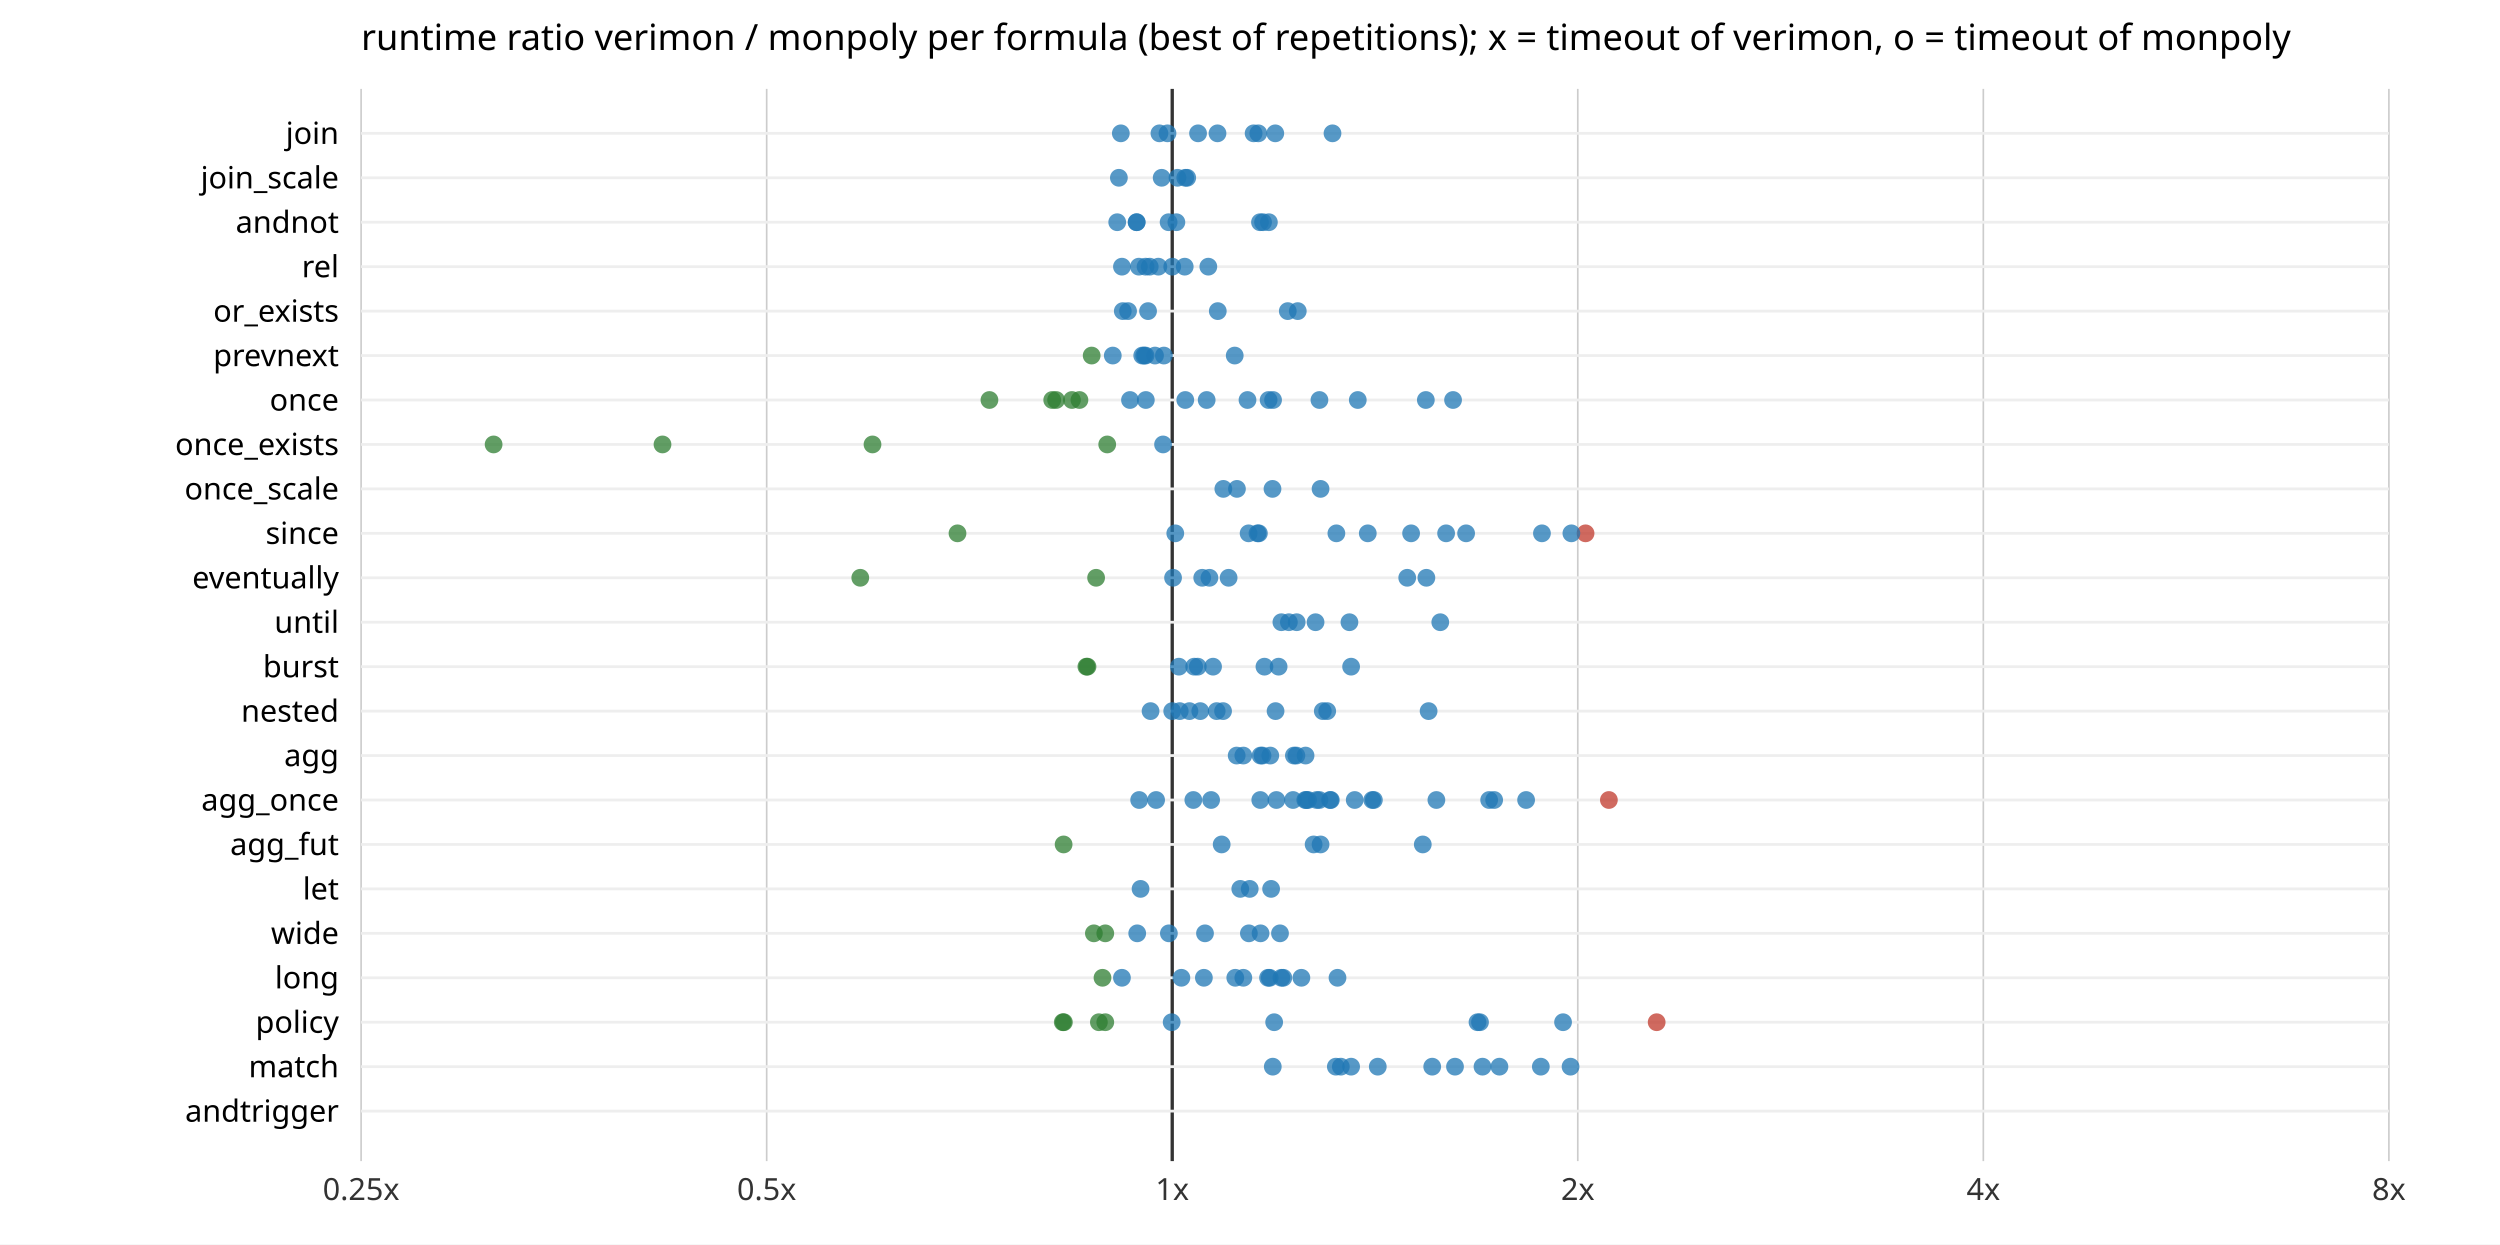
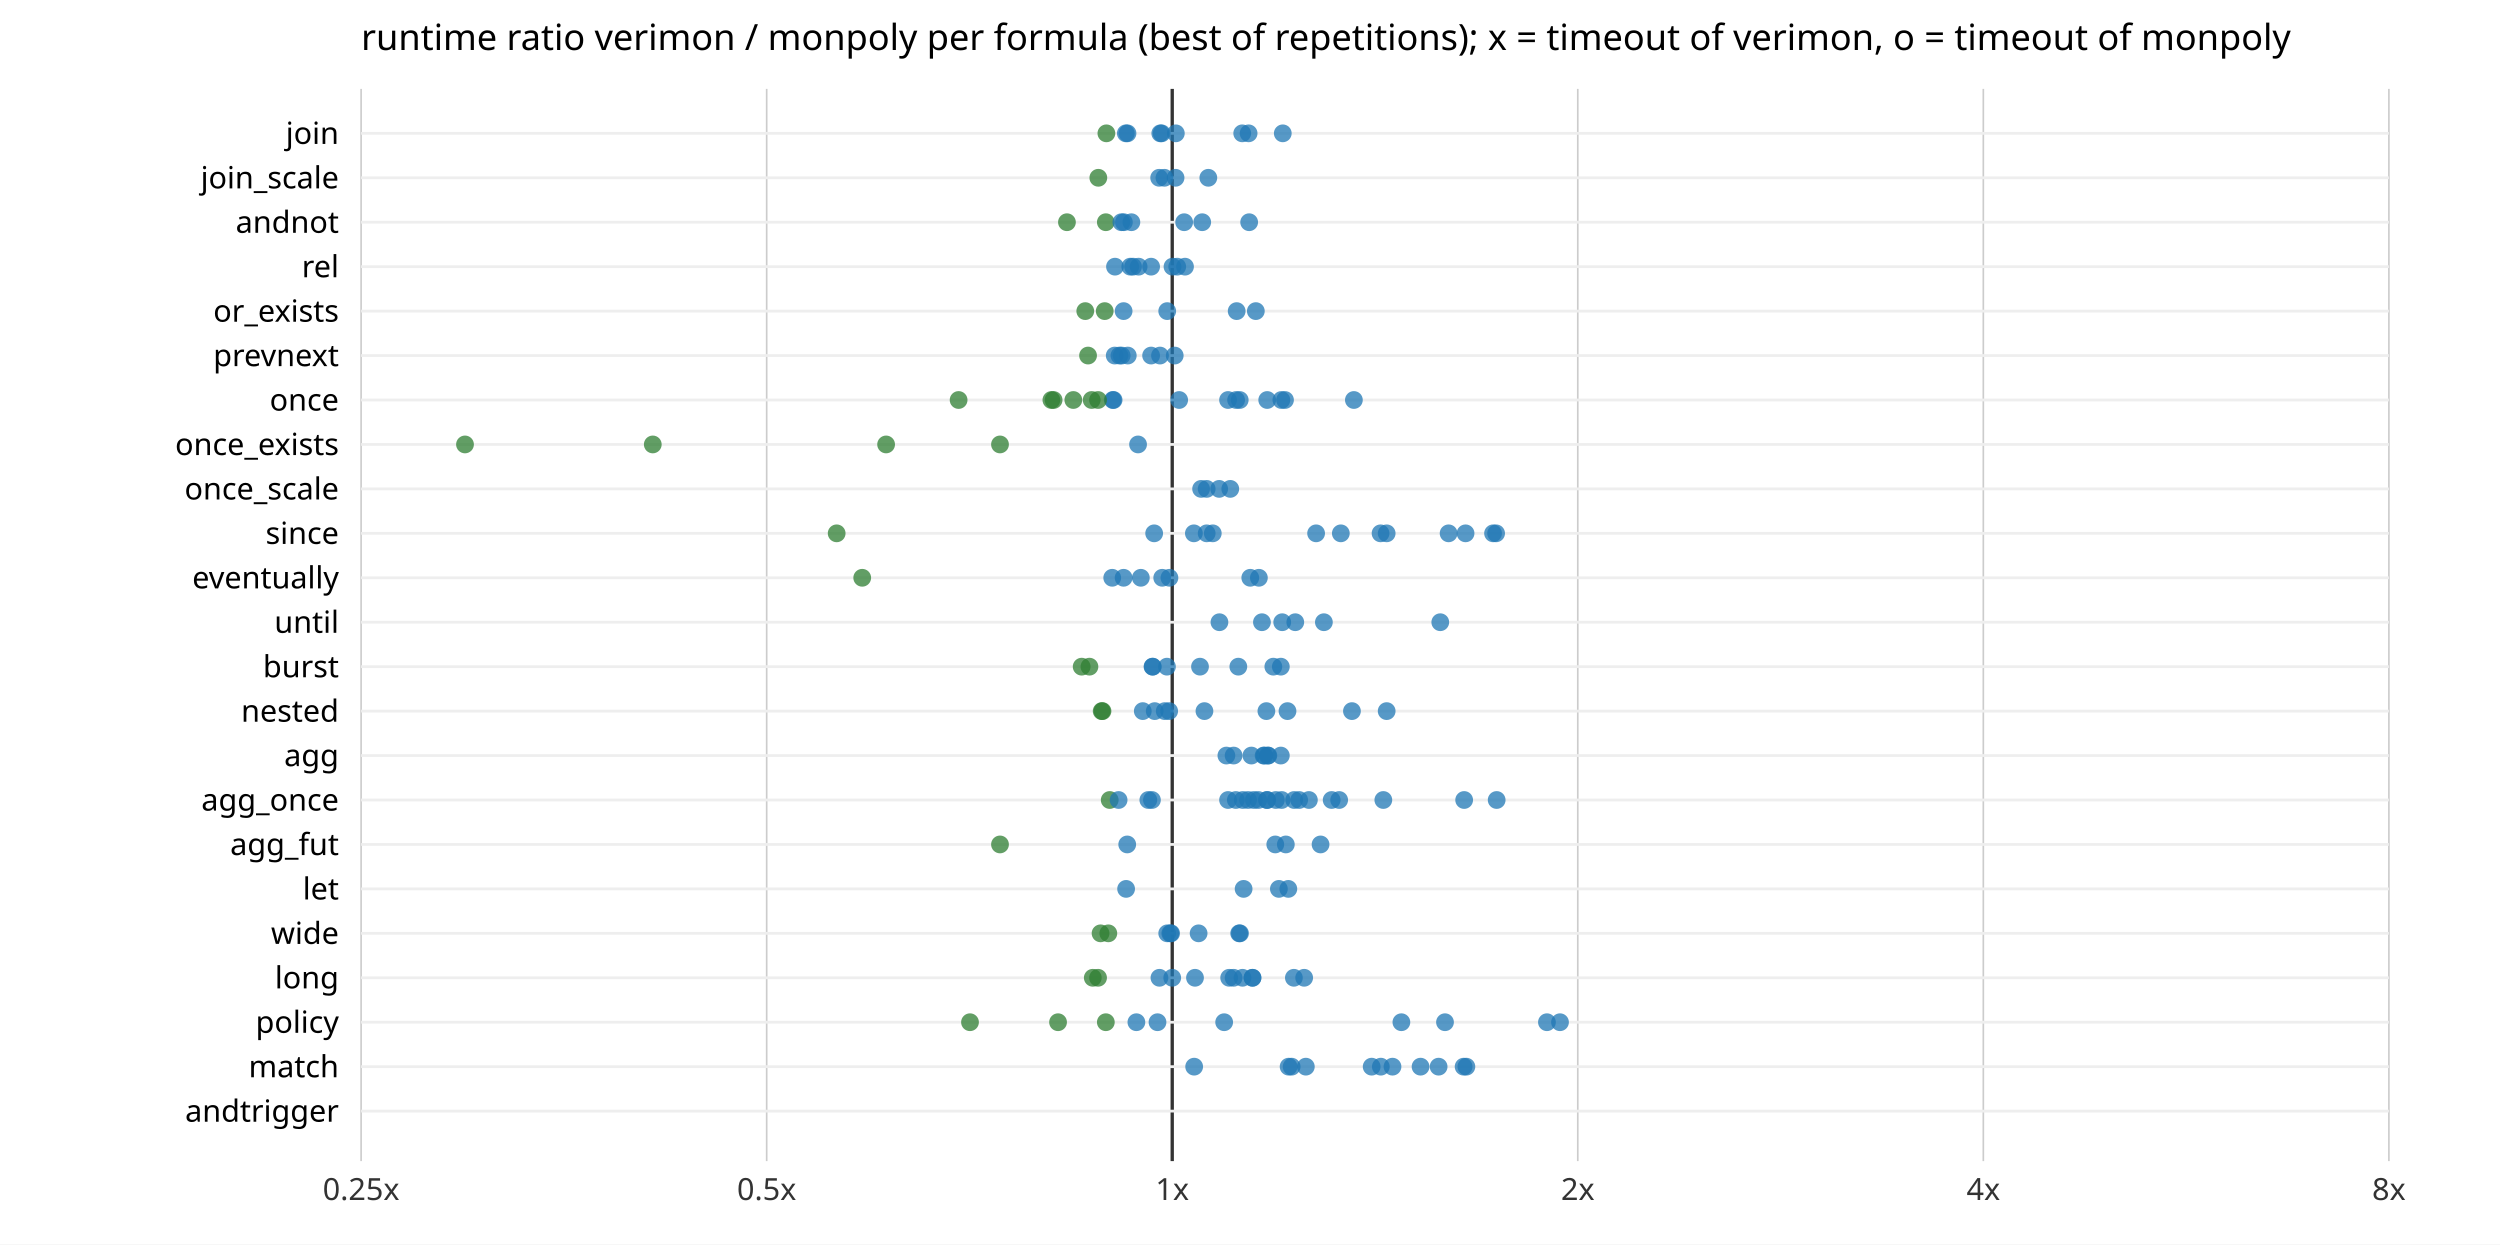
<svg xmlns="http://www.w3.org/2000/svg" width="900" height="448" font-family="sans-serif" font-size="11">
  <rect width="100%" height="100%" fill="white" />
  <text x="130" y="18" font-size="13">runtime ratio verimon / monpoly per formula (best of repetitions); x = timeout of verimon, o = timeout of monpoly</text>
  <line x1="130.0" y1="32" x2="130.0" y2="418" stroke="#ccc" stroke-width="0.6" />
  <text x="130.0" y="432" text-anchor="middle" fill="#333">0.25x</text>
  <line x1="276.0" y1="32" x2="276.0" y2="418" stroke="#ccc" stroke-width="0.6" />
  <text x="276.0" y="432" text-anchor="middle" fill="#333">0.5x</text>
  <line x1="422.0" y1="32" x2="422.0" y2="418" stroke="#333" stroke-width="1.2" />
  <text x="422.0" y="432" text-anchor="middle" fill="#333">1x</text>
  <line x1="568.0" y1="32" x2="568.0" y2="418" stroke="#ccc" stroke-width="0.6" />
  <text x="568.0" y="432" text-anchor="middle" fill="#333">2x</text>
  <line x1="714.0" y1="32" x2="714.0" y2="418" stroke="#ccc" stroke-width="0.6" />
  <text x="714.0" y="432" text-anchor="middle" fill="#333">4x</text>
  <line x1="860.0" y1="32" x2="860.0" y2="418" stroke="#ccc" stroke-width="0.6" />
  <text x="860.0" y="432" text-anchor="middle" fill="#333">8x</text>
  <text x="122" y="48.0" text-anchor="end" dominant-baseline="middle">join</text>
  <line x1="130" y1="48.0" x2="860" y2="48.0" stroke="#eee" />
-   <circle cx="417.4" cy="48.0" r="3.2" fill="#1f77b4" fill-opacity="0.75" />
-   <circle cx="420.3" cy="48.0" r="3.2" fill="#1f77b4" fill-opacity="0.75" />
-   <circle cx="479.7" cy="48.0" r="3.2" fill="#1f77b4" fill-opacity="0.75" />
-   <circle cx="453.0" cy="48.0" r="3.2" fill="#1f77b4" fill-opacity="0.75" />
-   <circle cx="431.3" cy="48.0" r="3.2" fill="#1f77b4" fill-opacity="0.75" />
-   <circle cx="403.5" cy="48.0" r="3.2" fill="#1f77b4" fill-opacity="0.75" />
-   <circle cx="438.3" cy="48.0" r="3.2" fill="#1f77b4" fill-opacity="0.75" />
-   <circle cx="459.1" cy="48.0" r="3.2" fill="#1f77b4" fill-opacity="0.75" />
-   <circle cx="451.3" cy="48.0" r="3.2" fill="#1f77b4" fill-opacity="0.75" />
+   <circle cx="418.2" cy="48.0" r="3.2" fill="#1f77b4" fill-opacity="0.75" />
+   <circle cx="417.7" cy="48.0" r="3.2" fill="#1f77b4" fill-opacity="0.75" />
+   <circle cx="447.2" cy="48.0" r="3.2" fill="#1f77b4" fill-opacity="0.75" />
+   <circle cx="449.5" cy="48.0" r="3.2" fill="#1f77b4" fill-opacity="0.75" />
+   <circle cx="423.3" cy="48.0" r="3.2" fill="#1f77b4" fill-opacity="0.75" />
+   <circle cx="398.3" cy="48.0" r="3.2" fill="#2e7d32" fill-opacity="0.75" />
+   <circle cx="405.3" cy="48.0" r="3.2" fill="#1f77b4" fill-opacity="0.75" />
+   <circle cx="461.8" cy="48.0" r="3.2" fill="#1f77b4" fill-opacity="0.75" />
+   <circle cx="405.9" cy="48.0" r="3.2" fill="#1f77b4" fill-opacity="0.75" />
  <text x="122" y="64.0" text-anchor="end" dominant-baseline="middle">join_scale</text>
  <line x1="130" y1="64.0" x2="860" y2="64.0" stroke="#eee" />
-   <circle cx="423.9" cy="64.0" r="3.2" fill="#1f77b4" fill-opacity="0.75" />
-   <circle cx="427.4" cy="64.0" r="3.2" fill="#1f77b4" fill-opacity="0.75" />
-   <circle cx="418.2" cy="64.0" r="3.2" fill="#1f77b4" fill-opacity="0.75" />
-   <circle cx="402.8" cy="64.0" r="3.2" fill="#1f77b4" fill-opacity="0.75" />
-   <circle cx="426.7" cy="64.0" r="3.2" fill="#1f77b4" fill-opacity="0.75" />
+   <circle cx="419.2" cy="64.0" r="3.2" fill="#1f77b4" fill-opacity="0.75" />
+   <circle cx="423.2" cy="64.0" r="3.2" fill="#1f77b4" fill-opacity="0.75" />
+   <circle cx="417.3" cy="64.0" r="3.2" fill="#1f77b4" fill-opacity="0.75" />
+   <circle cx="395.4" cy="64.0" r="3.2" fill="#2e7d32" fill-opacity="0.75" />
+   <circle cx="435.0" cy="64.0" r="3.2" fill="#1f77b4" fill-opacity="0.75" />
  <text x="122" y="80.0" text-anchor="end" dominant-baseline="middle">andnot</text>
  <line x1="130" y1="80.0" x2="860" y2="80.0" stroke="#eee" />
-   <circle cx="402.2" cy="80.0" r="3.2" fill="#1f77b4" fill-opacity="0.75" />
-   <circle cx="409.2" cy="80.0" r="3.2" fill="#1f77b4" fill-opacity="0.75" />
-   <circle cx="456.8" cy="80.0" r="3.2" fill="#1f77b4" fill-opacity="0.75" />
-   <circle cx="454.7" cy="80.0" r="3.2" fill="#1f77b4" fill-opacity="0.75" />
-   <circle cx="423.5" cy="80.0" r="3.2" fill="#1f77b4" fill-opacity="0.75" />
-   <circle cx="453.6" cy="80.0" r="3.2" fill="#1f77b4" fill-opacity="0.75" />
-   <circle cx="409.2" cy="80.0" r="3.2" fill="#1f77b4" fill-opacity="0.75" />
-   <circle cx="420.7" cy="80.0" r="3.2" fill="#1f77b4" fill-opacity="0.75" />
+   <circle cx="398.1" cy="80.0" r="3.2" fill="#2e7d32" fill-opacity="0.75" />
+   <circle cx="403.7" cy="80.0" r="3.2" fill="#1f77b4" fill-opacity="0.75" />
+   <circle cx="426.3" cy="80.0" r="3.2" fill="#1f77b4" fill-opacity="0.75" />
+   <circle cx="432.8" cy="80.0" r="3.2" fill="#1f77b4" fill-opacity="0.75" />
+   <circle cx="407.3" cy="80.0" r="3.2" fill="#1f77b4" fill-opacity="0.75" />
+   <circle cx="449.7" cy="80.0" r="3.2" fill="#1f77b4" fill-opacity="0.75" />
+   <circle cx="404.6" cy="80.0" r="3.2" fill="#1f77b4" fill-opacity="0.75" />
+   <circle cx="384.1" cy="80.0" r="3.2" fill="#2e7d32" fill-opacity="0.75" />
  <text x="122" y="96.0" text-anchor="end" dominant-baseline="middle">rel</text>
  <line x1="130" y1="96.0" x2="860" y2="96.0" stroke="#eee" />
-   <circle cx="410.0" cy="96.0" r="3.2" fill="#1f77b4" fill-opacity="0.75" />
-   <circle cx="426.5" cy="96.0" r="3.2" fill="#1f77b4" fill-opacity="0.75" />
-   <circle cx="412.4" cy="96.0" r="3.2" fill="#1f77b4" fill-opacity="0.75" />
-   <circle cx="403.9" cy="96.0" r="3.2" fill="#1f77b4" fill-opacity="0.75" />
-   <circle cx="413.9" cy="96.0" r="3.2" fill="#1f77b4" fill-opacity="0.75" />
-   <circle cx="417.0" cy="96.0" r="3.2" fill="#1f77b4" fill-opacity="0.75" />
-   <circle cx="435.0" cy="96.0" r="3.2" fill="#1f77b4" fill-opacity="0.75" />
-   <circle cx="422.0" cy="96.0" r="3.2" fill="#1f77b4" fill-opacity="0.75" />
+   <circle cx="409.9" cy="96.0" r="3.2" fill="#1f77b4" fill-opacity="0.75" />
+   <circle cx="406.9" cy="96.0" r="3.2" fill="#1f77b4" fill-opacity="0.75" />
+   <circle cx="407.9" cy="96.0" r="3.2" fill="#1f77b4" fill-opacity="0.75" />
+   <circle cx="414.4" cy="96.0" r="3.2" fill="#1f77b4" fill-opacity="0.75" />
+   <circle cx="401.4" cy="96.0" r="3.2" fill="#1f77b4" fill-opacity="0.75" />
+   <circle cx="423.8" cy="96.0" r="3.2" fill="#1f77b4" fill-opacity="0.75" />
+   <circle cx="426.6" cy="96.0" r="3.2" fill="#1f77b4" fill-opacity="0.75" />
+   <circle cx="422.1" cy="96.0" r="3.2" fill="#1f77b4" fill-opacity="0.75" />
  <text x="122" y="112.0" text-anchor="end" dominant-baseline="middle">or_exists</text>
  <line x1="130" y1="112.0" x2="860" y2="112.0" stroke="#eee" />
-   <circle cx="406.1" cy="112.0" r="3.2" fill="#1f77b4" fill-opacity="0.75" />
-   <circle cx="413.3" cy="112.0" r="3.2" fill="#1f77b4" fill-opacity="0.75" />
-   <circle cx="467.2" cy="112.0" r="3.2" fill="#1f77b4" fill-opacity="0.75" />
-   <circle cx="404.2" cy="112.0" r="3.2" fill="#1f77b4" fill-opacity="0.75" />
-   <circle cx="463.6" cy="112.0" r="3.2" fill="#1f77b4" fill-opacity="0.75" />
-   <circle cx="438.4" cy="112.0" r="3.2" fill="#1f77b4" fill-opacity="0.75" />
+   <circle cx="390.7" cy="112.0" r="3.2" fill="#2e7d32" fill-opacity="0.75" />
+   <circle cx="397.7" cy="112.0" r="3.2" fill="#2e7d32" fill-opacity="0.75" />
+   <circle cx="452.1" cy="112.0" r="3.2" fill="#1f77b4" fill-opacity="0.75" />
+   <circle cx="404.5" cy="112.0" r="3.2" fill="#1f77b4" fill-opacity="0.75" />
+   <circle cx="445.2" cy="112.0" r="3.2" fill="#1f77b4" fill-opacity="0.75" />
+   <circle cx="420.2" cy="112.0" r="3.2" fill="#1f77b4" fill-opacity="0.75" />
  <text x="122" y="128.0" text-anchor="end" dominant-baseline="middle">prevnext</text>
  <line x1="130" y1="128.0" x2="860" y2="128.0" stroke="#eee" />
-   <circle cx="419.0" cy="128.0" r="3.2" fill="#1f77b4" fill-opacity="0.75" />
-   <circle cx="412.4" cy="128.0" r="3.2" fill="#1f77b4" fill-opacity="0.75" />
-   <circle cx="400.6" cy="128.0" r="3.2" fill="#1f77b4" fill-opacity="0.75" />
-   <circle cx="411.9" cy="128.0" r="3.2" fill="#1f77b4" fill-opacity="0.75" />
-   <circle cx="415.8" cy="128.0" r="3.2" fill="#1f77b4" fill-opacity="0.75" />
-   <circle cx="393.0" cy="128.0" r="3.2" fill="#2e7d32" fill-opacity="0.75" />
-   <circle cx="411.2" cy="128.0" r="3.2" fill="#1f77b4" fill-opacity="0.75" />
-   <circle cx="444.5" cy="128.0" r="3.2" fill="#1f77b4" fill-opacity="0.75" />
+   <circle cx="417.6" cy="128.0" r="3.2" fill="#1f77b4" fill-opacity="0.75" />
+   <circle cx="414.4" cy="128.0" r="3.2" fill="#1f77b4" fill-opacity="0.75" />
+   <circle cx="403.8" cy="128.0" r="3.2" fill="#1f77b4" fill-opacity="0.75" />
+   <circle cx="422.9" cy="128.0" r="3.2" fill="#1f77b4" fill-opacity="0.75" />
+   <circle cx="406.0" cy="128.0" r="3.2" fill="#1f77b4" fill-opacity="0.75" />
+   <circle cx="391.7" cy="128.0" r="3.2" fill="#2e7d32" fill-opacity="0.75" />
+   <circle cx="401.3" cy="128.0" r="3.2" fill="#1f77b4" fill-opacity="0.75" />
+   <circle cx="403.0" cy="128.0" r="3.2" fill="#1f77b4" fill-opacity="0.75" />
  <text x="122" y="144.0" text-anchor="end" dominant-baseline="middle">once</text>
  <line x1="130" y1="144.0" x2="860" y2="144.0" stroke="#eee" />
-   <circle cx="406.8" cy="144.0" r="3.2" fill="#1f77b4" fill-opacity="0.75" />
-   <circle cx="412.5" cy="144.0" r="3.2" fill="#1f77b4" fill-opacity="0.75" />
-   <circle cx="388.6" cy="144.0" r="3.2" fill="#2e7d32" fill-opacity="0.75" />
-   <circle cx="434.4" cy="144.0" r="3.2" fill="#1f77b4" fill-opacity="0.75" />
-   <circle cx="458.3" cy="144.0" r="3.2" fill="#1f77b4" fill-opacity="0.75" />
-   <circle cx="449.1" cy="144.0" r="3.2" fill="#1f77b4" fill-opacity="0.75" />
-   <circle cx="475.0" cy="144.0" r="3.2" fill="#1f77b4" fill-opacity="0.75" />
-   <circle cx="523.1" cy="144.0" r="3.2" fill="#1f77b4" fill-opacity="0.75" />
-   <circle cx="378.8" cy="144.0" r="3.2" fill="#2e7d32" fill-opacity="0.75" />
-   <circle cx="380.2" cy="144.0" r="3.2" fill="#2e7d32" fill-opacity="0.75" />
-   <circle cx="426.7" cy="144.0" r="3.2" fill="#1f77b4" fill-opacity="0.75" />
-   <circle cx="385.9" cy="144.0" r="3.2" fill="#2e7d32" fill-opacity="0.75" />
-   <circle cx="356.2" cy="144.0" r="3.2" fill="#2e7d32" fill-opacity="0.75" />
-   <circle cx="513.3" cy="144.0" r="3.2" fill="#1f77b4" fill-opacity="0.75" />
-   <circle cx="488.8" cy="144.0" r="3.2" fill="#1f77b4" fill-opacity="0.75" />
-   <circle cx="456.7" cy="144.0" r="3.2" fill="#1f77b4" fill-opacity="0.75" />
+   <circle cx="386.4" cy="144.0" r="3.2" fill="#2e7d32" fill-opacity="0.75" />
+   <circle cx="400.9" cy="144.0" r="3.2" fill="#1f77b4" fill-opacity="0.75" />
+   <circle cx="378.5" cy="144.0" r="3.2" fill="#2e7d32" fill-opacity="0.75" />
+   <circle cx="424.5" cy="144.0" r="3.2" fill="#1f77b4" fill-opacity="0.75" />
+   <circle cx="445.0" cy="144.0" r="3.2" fill="#1f77b4" fill-opacity="0.75" />
+   <circle cx="442.1" cy="144.0" r="3.2" fill="#1f77b4" fill-opacity="0.75" />
+   <circle cx="456.2" cy="144.0" r="3.2" fill="#1f77b4" fill-opacity="0.75" />
+   <circle cx="461.3" cy="144.0" r="3.2" fill="#1f77b4" fill-opacity="0.75" />
+   <circle cx="393.0" cy="144.0" r="3.2" fill="#2e7d32" fill-opacity="0.75" />
+   <circle cx="379.3" cy="144.0" r="3.2" fill="#2e7d32" fill-opacity="0.75" />
+   <circle cx="400.6" cy="144.0" r="3.2" fill="#1f77b4" fill-opacity="0.75" />
+   <circle cx="395.3" cy="144.0" r="3.2" fill="#2e7d32" fill-opacity="0.75" />
+   <circle cx="345.1" cy="144.0" r="3.2" fill="#2e7d32" fill-opacity="0.75" />
+   <circle cx="487.4" cy="144.0" r="3.2" fill="#1f77b4" fill-opacity="0.75" />
+   <circle cx="462.6" cy="144.0" r="3.2" fill="#1f77b4" fill-opacity="0.75" />
+   <circle cx="446.3" cy="144.0" r="3.2" fill="#1f77b4" fill-opacity="0.75" />
  <text x="122" y="160.0" text-anchor="end" dominant-baseline="middle">once_exists</text>
  <line x1="130" y1="160.0" x2="860" y2="160.0" stroke="#eee" />
-   <circle cx="418.7" cy="160.0" r="3.2" fill="#1f77b4" fill-opacity="0.75" />
-   <circle cx="314.1" cy="160.0" r="3.2" fill="#2e7d32" fill-opacity="0.75" />
-   <circle cx="238.5" cy="160.0" r="3.2" fill="#2e7d32" fill-opacity="0.75" />
-   <circle cx="398.6" cy="160.0" r="3.2" fill="#2e7d32" fill-opacity="0.75" />
-   <circle cx="177.7" cy="160.0" r="3.2" fill="#2e7d32" fill-opacity="0.75" />
+   <circle cx="409.7" cy="160.0" r="3.2" fill="#1f77b4" fill-opacity="0.75" />
+   <circle cx="319.0" cy="160.0" r="3.2" fill="#2e7d32" fill-opacity="0.75" />
+   <circle cx="235.0" cy="160.0" r="3.2" fill="#2e7d32" fill-opacity="0.75" />
+   <circle cx="360.0" cy="160.0" r="3.2" fill="#2e7d32" fill-opacity="0.75" />
+   <circle cx="167.4" cy="160.0" r="3.2" fill="#2e7d32" fill-opacity="0.75" />
  <text x="122" y="176.0" text-anchor="end" dominant-baseline="middle">once_scale</text>
  <line x1="130" y1="176.0" x2="860" y2="176.0" stroke="#eee" />
-   <circle cx="440.4" cy="176.0" r="3.2" fill="#1f77b4" fill-opacity="0.75" />
-   <circle cx="475.4" cy="176.0" r="3.2" fill="#1f77b4" fill-opacity="0.75" />
-   <circle cx="445.3" cy="176.0" r="3.2" fill="#1f77b4" fill-opacity="0.75" />
-   <circle cx="458.1" cy="176.0" r="3.2" fill="#1f77b4" fill-opacity="0.75" />
+   <circle cx="434.4" cy="176.0" r="3.2" fill="#1f77b4" fill-opacity="0.75" />
+   <circle cx="432.4" cy="176.0" r="3.2" fill="#1f77b4" fill-opacity="0.75" />
+   <circle cx="438.9" cy="176.0" r="3.2" fill="#1f77b4" fill-opacity="0.75" />
+   <circle cx="442.9" cy="176.0" r="3.2" fill="#1f77b4" fill-opacity="0.75" />
  <text x="122" y="192.0" text-anchor="end" dominant-baseline="middle">since</text>
  <line x1="130" y1="192.0" x2="860" y2="192.0" stroke="#eee" />
-   <circle cx="423.1" cy="192.0" r="3.2" fill="#1f77b4" fill-opacity="0.75" />
-   <circle cx="453.2" cy="192.0" r="3.2" fill="#1f77b4" fill-opacity="0.75" />
-   <circle cx="452.7" cy="192.0" r="3.2" fill="#1f77b4" fill-opacity="0.75" />
-   <circle cx="508.0" cy="192.0" r="3.2" fill="#1f77b4" fill-opacity="0.75" />
-   <circle cx="520.6" cy="192.0" r="3.2" fill="#1f77b4" fill-opacity="0.75" />
-   <circle cx="527.8" cy="192.0" r="3.2" fill="#1f77b4" fill-opacity="0.75" />
-   <circle cx="570.8" cy="192.0" r="3.2" fill="#c0392b" fill-opacity="0.75" />
-   <circle cx="555.1" cy="192.0" r="3.2" fill="#1f77b4" fill-opacity="0.75" />
-   <circle cx="565.7" cy="192.0" r="3.2" fill="#1f77b4" fill-opacity="0.75" />
-   <circle cx="481.1" cy="192.0" r="3.2" fill="#1f77b4" fill-opacity="0.75" />
-   <circle cx="492.4" cy="192.0" r="3.2" fill="#1f77b4" fill-opacity="0.75" />
-   <circle cx="344.7" cy="192.0" r="3.2" fill="#2e7d32" fill-opacity="0.75" />
-   <circle cx="449.5" cy="192.0" r="3.2" fill="#1f77b4" fill-opacity="0.75" />
+   <circle cx="415.5" cy="192.0" r="3.2" fill="#1f77b4" fill-opacity="0.75" />
+   <circle cx="429.8" cy="192.0" r="3.2" fill="#1f77b4" fill-opacity="0.75" />
+   <circle cx="434.4" cy="192.0" r="3.2" fill="#1f77b4" fill-opacity="0.75" />
+   <circle cx="497.0" cy="192.0" r="3.2" fill="#1f77b4" fill-opacity="0.75" />
+   <circle cx="521.5" cy="192.0" r="3.2" fill="#1f77b4" fill-opacity="0.75" />
+   <circle cx="499.2" cy="192.0" r="3.2" fill="#1f77b4" fill-opacity="0.75" />
+   <circle cx="538.6" cy="192.0" r="3.2" fill="#1f77b4" fill-opacity="0.75" />
+   <circle cx="537.5" cy="192.0" r="3.2" fill="#1f77b4" fill-opacity="0.75" />
+   <circle cx="527.6" cy="192.0" r="3.2" fill="#1f77b4" fill-opacity="0.75" />
+   <circle cx="482.7" cy="192.0" r="3.2" fill="#1f77b4" fill-opacity="0.75" />
+   <circle cx="473.8" cy="192.0" r="3.2" fill="#1f77b4" fill-opacity="0.75" />
+   <circle cx="301.2" cy="192.0" r="3.2" fill="#2e7d32" fill-opacity="0.75" />
+   <circle cx="436.6" cy="192.0" r="3.2" fill="#1f77b4" fill-opacity="0.75" />
  <text x="122" y="208.0" text-anchor="end" dominant-baseline="middle">eventually</text>
  <line x1="130" y1="208.0" x2="860" y2="208.0" stroke="#eee" />
-   <circle cx="442.3" cy="208.0" r="3.2" fill="#1f77b4" fill-opacity="0.75" />
-   <circle cx="435.4" cy="208.0" r="3.2" fill="#1f77b4" fill-opacity="0.75" />
-   <circle cx="513.5" cy="208.0" r="3.2" fill="#1f77b4" fill-opacity="0.75" />
-   <circle cx="422.3" cy="208.0" r="3.2" fill="#1f77b4" fill-opacity="0.75" />
-   <circle cx="432.8" cy="208.0" r="3.2" fill="#1f77b4" fill-opacity="0.75" />
-   <circle cx="506.6" cy="208.0" r="3.2" fill="#1f77b4" fill-opacity="0.75" />
-   <circle cx="394.6" cy="208.0" r="3.2" fill="#2e7d32" fill-opacity="0.75" />
-   <circle cx="309.7" cy="208.0" r="3.2" fill="#2e7d32" fill-opacity="0.75" />
+   <circle cx="404.5" cy="208.0" r="3.2" fill="#1f77b4" fill-opacity="0.75" />
+   <circle cx="421.0" cy="208.0" r="3.2" fill="#1f77b4" fill-opacity="0.75" />
+   <circle cx="453.2" cy="208.0" r="3.2" fill="#1f77b4" fill-opacity="0.75" />
+   <circle cx="410.7" cy="208.0" r="3.2" fill="#1f77b4" fill-opacity="0.75" />
+   <circle cx="418.4" cy="208.0" r="3.2" fill="#1f77b4" fill-opacity="0.75" />
+   <circle cx="450.1" cy="208.0" r="3.2" fill="#1f77b4" fill-opacity="0.75" />
+   <circle cx="400.4" cy="208.0" r="3.2" fill="#1f77b4" fill-opacity="0.75" />
+   <circle cx="310.4" cy="208.0" r="3.2" fill="#2e7d32" fill-opacity="0.75" />
  <text x="122" y="224.0" text-anchor="end" dominant-baseline="middle">until</text>
  <line x1="130" y1="224.0" x2="860" y2="224.0" stroke="#eee" />
-   <circle cx="473.6" cy="224.0" r="3.2" fill="#1f77b4" fill-opacity="0.75" />
-   <circle cx="464.0" cy="224.0" r="3.2" fill="#1f77b4" fill-opacity="0.75" />
-   <circle cx="461.3" cy="224.0" r="3.2" fill="#1f77b4" fill-opacity="0.75" />
-   <circle cx="485.8" cy="224.0" r="3.2" fill="#1f77b4" fill-opacity="0.75" />
-   <circle cx="466.8" cy="224.0" r="3.2" fill="#1f77b4" fill-opacity="0.75" />
+   <circle cx="476.6" cy="224.0" r="3.2" fill="#1f77b4" fill-opacity="0.75" />
+   <circle cx="466.3" cy="224.0" r="3.2" fill="#1f77b4" fill-opacity="0.75" />
+   <circle cx="439.0" cy="224.0" r="3.2" fill="#1f77b4" fill-opacity="0.75" />
+   <circle cx="454.3" cy="224.0" r="3.2" fill="#1f77b4" fill-opacity="0.75" />
+   <circle cx="461.6" cy="224.0" r="3.2" fill="#1f77b4" fill-opacity="0.75" />
  <circle cx="518.5" cy="224.0" r="3.2" fill="#1f77b4" fill-opacity="0.75" />
  <text x="122" y="240.0" text-anchor="end" dominant-baseline="middle">burst</text>
  <line x1="130" y1="240.0" x2="860" y2="240.0" stroke="#eee" />
-   <circle cx="391.5" cy="240.0" r="3.2" fill="#2e7d32" fill-opacity="0.75" />
-   <circle cx="424.4" cy="240.0" r="3.2" fill="#1f77b4" fill-opacity="0.75" />
-   <circle cx="455.2" cy="240.0" r="3.2" fill="#1f77b4" fill-opacity="0.75" />
-   <circle cx="436.7" cy="240.0" r="3.2" fill="#1f77b4" fill-opacity="0.75" />
-   <circle cx="429.9" cy="240.0" r="3.2" fill="#1f77b4" fill-opacity="0.75" />
-   <circle cx="431.2" cy="240.0" r="3.2" fill="#1f77b4" fill-opacity="0.75" />
-   <circle cx="460.3" cy="240.0" r="3.2" fill="#1f77b4" fill-opacity="0.75" />
-   <circle cx="486.4" cy="240.0" r="3.2" fill="#1f77b4" fill-opacity="0.75" />
-   <circle cx="391.1" cy="240.0" r="3.2" fill="#2e7d32" fill-opacity="0.75" />
+   <circle cx="389.4" cy="240.0" r="3.2" fill="#2e7d32" fill-opacity="0.75" />
+   <circle cx="392.2" cy="240.0" r="3.2" fill="#2e7d32" fill-opacity="0.75" />
+   <circle cx="414.9" cy="240.0" r="3.2" fill="#1f77b4" fill-opacity="0.75" />
+   <circle cx="445.8" cy="240.0" r="3.2" fill="#1f77b4" fill-opacity="0.75" />
+   <circle cx="432.0" cy="240.0" r="3.2" fill="#1f77b4" fill-opacity="0.75" />
+   <circle cx="420.1" cy="240.0" r="3.2" fill="#1f77b4" fill-opacity="0.75" />
+   <circle cx="461.1" cy="240.0" r="3.2" fill="#1f77b4" fill-opacity="0.75" />
+   <circle cx="458.4" cy="240.0" r="3.2" fill="#1f77b4" fill-opacity="0.75" />
+   <circle cx="415.0" cy="240.0" r="3.2" fill="#1f77b4" fill-opacity="0.75" />
  <text x="122" y="256.0" text-anchor="end" dominant-baseline="middle">nested</text>
  <line x1="130" y1="256.0" x2="860" y2="256.0" stroke="#eee" />
-   <circle cx="438.0" cy="256.0" r="3.2" fill="#1f77b4" fill-opacity="0.75" />
-   <circle cx="422.0" cy="256.0" r="3.2" fill="#1f77b4" fill-opacity="0.75" />
-   <circle cx="424.7" cy="256.0" r="3.2" fill="#1f77b4" fill-opacity="0.75" />
-   <circle cx="428.2" cy="256.0" r="3.2" fill="#1f77b4" fill-opacity="0.75" />
-   <circle cx="432.1" cy="256.0" r="3.2" fill="#1f77b4" fill-opacity="0.75" />
-   <circle cx="414.2" cy="256.0" r="3.2" fill="#1f77b4" fill-opacity="0.75" />
-   <circle cx="514.3" cy="256.0" r="3.2" fill="#1f77b4" fill-opacity="0.75" />
-   <circle cx="440.3" cy="256.0" r="3.2" fill="#1f77b4" fill-opacity="0.75" />
-   <circle cx="476.2" cy="256.0" r="3.2" fill="#1f77b4" fill-opacity="0.75" />
-   <circle cx="459.2" cy="256.0" r="3.2" fill="#1f77b4" fill-opacity="0.75" />
-   <circle cx="477.8" cy="256.0" r="3.2" fill="#1f77b4" fill-opacity="0.75" />
+   <circle cx="415.7" cy="256.0" r="3.2" fill="#1f77b4" fill-opacity="0.75" />
+   <circle cx="419.3" cy="256.0" r="3.2" fill="#1f77b4" fill-opacity="0.75" />
+   <circle cx="411.4" cy="256.0" r="3.2" fill="#1f77b4" fill-opacity="0.75" />
+   <circle cx="433.6" cy="256.0" r="3.2" fill="#1f77b4" fill-opacity="0.75" />
+   <circle cx="396.6" cy="256.0" r="3.2" fill="#2e7d32" fill-opacity="0.75" />
+   <circle cx="396.9" cy="256.0" r="3.2" fill="#2e7d32" fill-opacity="0.75" />
+   <circle cx="499.2" cy="256.0" r="3.2" fill="#1f77b4" fill-opacity="0.75" />
+   <circle cx="420.9" cy="256.0" r="3.2" fill="#1f77b4" fill-opacity="0.75" />
+   <circle cx="486.7" cy="256.0" r="3.2" fill="#1f77b4" fill-opacity="0.75" />
+   <circle cx="463.5" cy="256.0" r="3.2" fill="#1f77b4" fill-opacity="0.75" />
+   <circle cx="455.9" cy="256.0" r="3.2" fill="#1f77b4" fill-opacity="0.75" />
  <text x="122" y="272.0" text-anchor="end" dominant-baseline="middle">agg</text>
  <line x1="130" y1="272.0" x2="860" y2="272.0" stroke="#eee" />
-   <circle cx="470.0" cy="272.0" r="3.2" fill="#1f77b4" fill-opacity="0.75" />
-   <circle cx="454.5" cy="272.0" r="3.2" fill="#1f77b4" fill-opacity="0.75" />
-   <circle cx="465.8" cy="272.0" r="3.2" fill="#1f77b4" fill-opacity="0.75" />
-   <circle cx="457.3" cy="272.0" r="3.2" fill="#1f77b4" fill-opacity="0.75" />
-   <circle cx="445.2" cy="272.0" r="3.2" fill="#1f77b4" fill-opacity="0.75" />
-   <circle cx="447.6" cy="272.0" r="3.2" fill="#1f77b4" fill-opacity="0.75" />
-   <circle cx="466.7" cy="272.0" r="3.2" fill="#1f77b4" fill-opacity="0.75" />
-   <circle cx="453.8" cy="272.0" r="3.2" fill="#1f77b4" fill-opacity="0.75" />
+   <circle cx="456.6" cy="272.0" r="3.2" fill="#1f77b4" fill-opacity="0.75" />
+   <circle cx="461.1" cy="272.0" r="3.2" fill="#1f77b4" fill-opacity="0.75" />
+   <circle cx="450.5" cy="272.0" r="3.2" fill="#1f77b4" fill-opacity="0.75" />
+   <circle cx="441.5" cy="272.0" r="3.2" fill="#1f77b4" fill-opacity="0.75" />
+   <circle cx="456.4" cy="272.0" r="3.2" fill="#1f77b4" fill-opacity="0.75" />
+   <circle cx="455.2" cy="272.0" r="3.2" fill="#1f77b4" fill-opacity="0.75" />
+   <circle cx="454.9" cy="272.0" r="3.2" fill="#1f77b4" fill-opacity="0.75" />
+   <circle cx="444.1" cy="272.0" r="3.2" fill="#1f77b4" fill-opacity="0.75" />
  <text x="122" y="288.0" text-anchor="end" dominant-baseline="middle">agg_once</text>
  <line x1="130" y1="288.0" x2="860" y2="288.0" stroke="#eee" />
-   <circle cx="478.8" cy="288.0" r="3.2" fill="#1f77b4" fill-opacity="0.75" />
-   <circle cx="465.5" cy="288.0" r="3.2" fill="#1f77b4" fill-opacity="0.75" />
-   <circle cx="537.9" cy="288.0" r="3.2" fill="#1f77b4" fill-opacity="0.75" />
-   <circle cx="470.9" cy="288.0" r="3.2" fill="#1f77b4" fill-opacity="0.75" />
-   <circle cx="479.1" cy="288.0" r="3.2" fill="#1f77b4" fill-opacity="0.75" />
-   <circle cx="536.1" cy="288.0" r="3.2" fill="#1f77b4" fill-opacity="0.75" />
-   <circle cx="517.1" cy="288.0" r="3.2" fill="#1f77b4" fill-opacity="0.75" />
-   <circle cx="579.2" cy="288.0" r="3.2" fill="#c0392b" fill-opacity="0.75" />
-   <circle cx="549.4" cy="288.0" r="3.2" fill="#1f77b4" fill-opacity="0.75" />
-   <circle cx="470.3" cy="288.0" r="3.2" fill="#1f77b4" fill-opacity="0.75" />
-   <circle cx="494.0" cy="288.0" r="3.2" fill="#1f77b4" fill-opacity="0.75" />
-   <circle cx="474.0" cy="288.0" r="3.2" fill="#1f77b4" fill-opacity="0.75" />
-   <circle cx="475.0" cy="288.0" r="3.2" fill="#1f77b4" fill-opacity="0.75" />
-   <circle cx="436.0" cy="288.0" r="3.2" fill="#1f77b4" fill-opacity="0.75" />
-   <circle cx="416.2" cy="288.0" r="3.2" fill="#1f77b4" fill-opacity="0.75" />
-   <circle cx="459.5" cy="288.0" r="3.2" fill="#1f77b4" fill-opacity="0.75" />
-   <circle cx="453.7" cy="288.0" r="3.2" fill="#1f77b4" fill-opacity="0.75" />
-   <circle cx="429.6" cy="288.0" r="3.2" fill="#1f77b4" fill-opacity="0.75" />
-   <circle cx="410.1" cy="288.0" r="3.2" fill="#1f77b4" fill-opacity="0.75" />
-   <circle cx="487.7" cy="288.0" r="3.2" fill="#1f77b4" fill-opacity="0.75" />
-   <circle cx="494.6" cy="288.0" r="3.2" fill="#1f77b4" fill-opacity="0.75" />
-   <circle cx="469.9" cy="288.0" r="3.2" fill="#1f77b4" fill-opacity="0.75" />
+   <circle cx="456.2" cy="288.0" r="3.2" fill="#1f77b4" fill-opacity="0.75" />
+   <circle cx="442.1" cy="288.0" r="3.2" fill="#1f77b4" fill-opacity="0.75" />
+   <circle cx="498.0" cy="288.0" r="3.2" fill="#1f77b4" fill-opacity="0.75" />
+   <circle cx="461.4" cy="288.0" r="3.2" fill="#1f77b4" fill-opacity="0.75" />
+   <circle cx="444.9" cy="288.0" r="3.2" fill="#1f77b4" fill-opacity="0.75" />
+   <circle cx="465.9" cy="288.0" r="3.2" fill="#1f77b4" fill-opacity="0.75" />
+   <circle cx="479.4" cy="288.0" r="3.2" fill="#1f77b4" fill-opacity="0.75" />
+   <circle cx="538.8" cy="288.0" r="3.2" fill="#1f77b4" fill-opacity="0.75" />
+   <circle cx="527.1" cy="288.0" r="3.2" fill="#1f77b4" fill-opacity="0.75" />
+   <circle cx="471.2" cy="288.0" r="3.2" fill="#1f77b4" fill-opacity="0.75" />
+   <circle cx="456.1" cy="288.0" r="3.2" fill="#1f77b4" fill-opacity="0.75" />
+   <circle cx="459.3" cy="288.0" r="3.2" fill="#1f77b4" fill-opacity="0.75" />
+   <circle cx="451.4" cy="288.0" r="3.2" fill="#1f77b4" fill-opacity="0.75" />
+   <circle cx="449.3" cy="288.0" r="3.2" fill="#1f77b4" fill-opacity="0.75" />
+   <circle cx="453.0" cy="288.0" r="3.2" fill="#1f77b4" fill-opacity="0.75" />
+   <circle cx="447.4" cy="288.0" r="3.2" fill="#1f77b4" fill-opacity="0.75" />
+   <circle cx="414.7" cy="288.0" r="3.2" fill="#1f77b4" fill-opacity="0.75" />
+   <circle cx="399.5" cy="288.0" r="3.2" fill="#2e7d32" fill-opacity="0.75" />
+   <circle cx="402.7" cy="288.0" r="3.2" fill="#1f77b4" fill-opacity="0.75" />
+   <circle cx="467.7" cy="288.0" r="3.2" fill="#1f77b4" fill-opacity="0.75" />
+   <circle cx="482.1" cy="288.0" r="3.2" fill="#1f77b4" fill-opacity="0.75" />
+   <circle cx="413.4" cy="288.0" r="3.2" fill="#1f77b4" fill-opacity="0.75" />
  <text x="122" y="304.0" text-anchor="end" dominant-baseline="middle">agg_fut</text>
  <line x1="130" y1="304.0" x2="860" y2="304.0" stroke="#eee" />
-   <circle cx="439.8" cy="304.0" r="3.2" fill="#1f77b4" fill-opacity="0.75" />
-   <circle cx="382.9" cy="304.0" r="3.2" fill="#2e7d32" fill-opacity="0.75" />
+   <circle cx="405.8" cy="304.0" r="3.2" fill="#1f77b4" fill-opacity="0.75" />
+   <circle cx="360.0" cy="304.0" r="3.2" fill="#2e7d32" fill-opacity="0.75" />
+   <circle cx="462.9" cy="304.0" r="3.2" fill="#1f77b4" fill-opacity="0.75" />
  <circle cx="475.4" cy="304.0" r="3.2" fill="#1f77b4" fill-opacity="0.75" />
-   <circle cx="512.2" cy="304.0" r="3.2" fill="#1f77b4" fill-opacity="0.75" />
-   <circle cx="472.9" cy="304.0" r="3.2" fill="#1f77b4" fill-opacity="0.75" />
+   <circle cx="459.1" cy="304.0" r="3.2" fill="#1f77b4" fill-opacity="0.75" />
  <text x="122" y="320.0" text-anchor="end" dominant-baseline="middle">let</text>
  <line x1="130" y1="320.0" x2="860" y2="320.0" stroke="#eee" />
-   <circle cx="410.6" cy="320.0" r="3.2" fill="#1f77b4" fill-opacity="0.75" />
-   <circle cx="457.6" cy="320.0" r="3.2" fill="#1f77b4" fill-opacity="0.75" />
-   <circle cx="449.9" cy="320.0" r="3.2" fill="#1f77b4" fill-opacity="0.75" />
-   <circle cx="446.5" cy="320.0" r="3.2" fill="#1f77b4" fill-opacity="0.75" />
+   <circle cx="405.4" cy="320.0" r="3.2" fill="#1f77b4" fill-opacity="0.75" />
+   <circle cx="447.7" cy="320.0" r="3.2" fill="#1f77b4" fill-opacity="0.75" />
+   <circle cx="463.8" cy="320.0" r="3.2" fill="#1f77b4" fill-opacity="0.75" />
+   <circle cx="460.4" cy="320.0" r="3.2" fill="#1f77b4" fill-opacity="0.75" />
  <text x="122" y="336.0" text-anchor="end" dominant-baseline="middle">wide</text>
  <line x1="130" y1="336.0" x2="860" y2="336.0" stroke="#eee" />
-   <circle cx="420.8" cy="336.0" r="3.2" fill="#1f77b4" fill-opacity="0.75" />
-   <circle cx="409.4" cy="336.0" r="3.2" fill="#1f77b4" fill-opacity="0.75" />
-   <circle cx="460.8" cy="336.0" r="3.2" fill="#1f77b4" fill-opacity="0.75" />
-   <circle cx="393.8" cy="336.0" r="3.2" fill="#2e7d32" fill-opacity="0.75" />
-   <circle cx="397.9" cy="336.0" r="3.2" fill="#2e7d32" fill-opacity="0.75" />
-   <circle cx="433.8" cy="336.0" r="3.2" fill="#1f77b4" fill-opacity="0.75" />
-   <circle cx="453.8" cy="336.0" r="3.2" fill="#1f77b4" fill-opacity="0.75" />
-   <circle cx="449.6" cy="336.0" r="3.2" fill="#1f77b4" fill-opacity="0.75" />
+   <circle cx="399.0" cy="336.0" r="3.2" fill="#2e7d32" fill-opacity="0.75" />
+   <circle cx="421.3" cy="336.0" r="3.2" fill="#1f77b4" fill-opacity="0.75" />
+   <circle cx="446.1" cy="336.0" r="3.2" fill="#1f77b4" fill-opacity="0.75" />
+   <circle cx="396.2" cy="336.0" r="3.2" fill="#2e7d32" fill-opacity="0.75" />
+   <circle cx="420.2" cy="336.0" r="3.2" fill="#1f77b4" fill-opacity="0.75" />
+   <circle cx="421.6" cy="336.0" r="3.2" fill="#1f77b4" fill-opacity="0.75" />
+   <circle cx="446.4" cy="336.0" r="3.2" fill="#1f77b4" fill-opacity="0.75" />
+   <circle cx="431.5" cy="336.0" r="3.2" fill="#1f77b4" fill-opacity="0.75" />
  <text x="122" y="352.0" text-anchor="end" dominant-baseline="middle">long</text>
  <line x1="130" y1="352.0" x2="860" y2="352.0" stroke="#eee" />
-   <circle cx="433.4" cy="352.0" r="3.2" fill="#1f77b4" fill-opacity="0.75" />
-   <circle cx="444.7" cy="352.0" r="3.2" fill="#1f77b4" fill-opacity="0.75" />
-   <circle cx="462.0" cy="352.0" r="3.2" fill="#1f77b4" fill-opacity="0.75" />
-   <circle cx="481.5" cy="352.0" r="3.2" fill="#1f77b4" fill-opacity="0.75" />
-   <circle cx="396.9" cy="352.0" r="3.2" fill="#2e7d32" fill-opacity="0.75" />
-   <circle cx="456.5" cy="352.0" r="3.2" fill="#1f77b4" fill-opacity="0.75" />
-   <circle cx="425.3" cy="352.0" r="3.2" fill="#1f77b4" fill-opacity="0.75" />
-   <circle cx="457.1" cy="352.0" r="3.2" fill="#1f77b4" fill-opacity="0.75" />
-   <circle cx="468.5" cy="352.0" r="3.2" fill="#1f77b4" fill-opacity="0.75" />
-   <circle cx="447.6" cy="352.0" r="3.2" fill="#1f77b4" fill-opacity="0.75" />
-   <circle cx="461.3" cy="352.0" r="3.2" fill="#1f77b4" fill-opacity="0.75" />
-   <circle cx="403.9" cy="352.0" r="3.2" fill="#1f77b4" fill-opacity="0.75" />
+   <circle cx="430.2" cy="352.0" r="3.2" fill="#1f77b4" fill-opacity="0.75" />
+   <circle cx="444.1" cy="352.0" r="3.2" fill="#1f77b4" fill-opacity="0.75" />
+   <circle cx="450.9" cy="352.0" r="3.2" fill="#1f77b4" fill-opacity="0.75" />
+   <circle cx="447.3" cy="352.0" r="3.2" fill="#1f77b4" fill-opacity="0.75" />
+   <circle cx="395.3" cy="352.0" r="3.2" fill="#2e7d32" fill-opacity="0.75" />
+   <circle cx="417.4" cy="352.0" r="3.2" fill="#1f77b4" fill-opacity="0.75" />
+   <circle cx="422.0" cy="352.0" r="3.2" fill="#1f77b4" fill-opacity="0.75" />
+   <circle cx="442.5" cy="352.0" r="3.2" fill="#1f77b4" fill-opacity="0.75" />
+   <circle cx="465.8" cy="352.0" r="3.2" fill="#1f77b4" fill-opacity="0.75" />
+   <circle cx="469.5" cy="352.0" r="3.2" fill="#1f77b4" fill-opacity="0.75" />
+   <circle cx="450.9" cy="352.0" r="3.2" fill="#1f77b4" fill-opacity="0.75" />
+   <circle cx="393.4" cy="352.0" r="3.2" fill="#2e7d32" fill-opacity="0.75" />
  <text x="122" y="368.0" text-anchor="end" dominant-baseline="middle">policy</text>
  <line x1="130" y1="368.0" x2="860" y2="368.0" stroke="#eee" />
-   <circle cx="421.8" cy="368.0" r="3.2" fill="#1f77b4" fill-opacity="0.75" />
-   <circle cx="397.9" cy="368.0" r="3.2" fill="#2e7d32" fill-opacity="0.75" />
-   <circle cx="382.6" cy="368.0" r="3.2" fill="#2e7d32" fill-opacity="0.75" />
-   <circle cx="383.0" cy="368.0" r="3.2" fill="#2e7d32" fill-opacity="0.75" />
-   <circle cx="531.9" cy="368.0" r="3.2" fill="#1f77b4" fill-opacity="0.75" />
-   <circle cx="532.8" cy="368.0" r="3.2" fill="#1f77b4" fill-opacity="0.75" />
-   <circle cx="458.7" cy="368.0" r="3.2" fill="#1f77b4" fill-opacity="0.75" />
-   <circle cx="562.7" cy="368.0" r="3.2" fill="#1f77b4" fill-opacity="0.75" />
-   <circle cx="596.4" cy="368.0" r="3.2" fill="#c0392b" fill-opacity="0.75" />
-   <circle cx="395.6" cy="368.0" r="3.2" fill="#2e7d32" fill-opacity="0.75" />
+   <circle cx="409.1" cy="368.0" r="3.2" fill="#1f77b4" fill-opacity="0.75" />
+   <circle cx="398.1" cy="368.0" r="3.2" fill="#2e7d32" fill-opacity="0.75" />
+   <circle cx="349.2" cy="368.0" r="3.2" fill="#2e7d32" fill-opacity="0.75" />
+   <circle cx="380.9" cy="368.0" r="3.2" fill="#2e7d32" fill-opacity="0.75" />
+   <circle cx="520.2" cy="368.0" r="3.2" fill="#1f77b4" fill-opacity="0.75" />
+   <circle cx="504.5" cy="368.0" r="3.2" fill="#1f77b4" fill-opacity="0.75" />
+   <circle cx="440.7" cy="368.0" r="3.2" fill="#1f77b4" fill-opacity="0.75" />
+   <circle cx="556.9" cy="368.0" r="3.2" fill="#1f77b4" fill-opacity="0.75" />
+   <circle cx="561.6" cy="368.0" r="3.2" fill="#1f77b4" fill-opacity="0.75" />
+   <circle cx="416.7" cy="368.0" r="3.2" fill="#1f77b4" fill-opacity="0.75" />
  <text x="122" y="384.0" text-anchor="end" dominant-baseline="middle">match</text>
  <line x1="130" y1="384.0" x2="860" y2="384.0" stroke="#eee" />
-   <circle cx="482.7" cy="384.0" r="3.2" fill="#1f77b4" fill-opacity="0.75" />
-   <circle cx="486.4" cy="384.0" r="3.2" fill="#1f77b4" fill-opacity="0.75" />
-   <circle cx="480.9" cy="384.0" r="3.2" fill="#1f77b4" fill-opacity="0.75" />
-   <circle cx="565.4" cy="384.0" r="3.2" fill="#1f77b4" fill-opacity="0.75" />
-   <circle cx="554.7" cy="384.0" r="3.2" fill="#1f77b4" fill-opacity="0.75" />
-   <circle cx="496.0" cy="384.0" r="3.2" fill="#1f77b4" fill-opacity="0.75" />
-   <circle cx="515.6" cy="384.0" r="3.2" fill="#1f77b4" fill-opacity="0.75" />
-   <circle cx="539.8" cy="384.0" r="3.2" fill="#1f77b4" fill-opacity="0.75" />
-   <circle cx="533.7" cy="384.0" r="3.2" fill="#1f77b4" fill-opacity="0.75" />
-   <circle cx="523.8" cy="384.0" r="3.2" fill="#1f77b4" fill-opacity="0.75" />
-   <circle cx="458.2" cy="384.0" r="3.2" fill="#1f77b4" fill-opacity="0.75" />
+   <circle cx="465.0" cy="384.0" r="3.2" fill="#1f77b4" fill-opacity="0.75" />
+   <circle cx="463.9" cy="384.0" r="3.2" fill="#1f77b4" fill-opacity="0.75" />
+   <circle cx="493.8" cy="384.0" r="3.2" fill="#1f77b4" fill-opacity="0.75" />
+   <circle cx="517.9" cy="384.0" r="3.2" fill="#1f77b4" fill-opacity="0.75" />
+   <circle cx="527.9" cy="384.0" r="3.2" fill="#1f77b4" fill-opacity="0.75" />
+   <circle cx="470.1" cy="384.0" r="3.2" fill="#1f77b4" fill-opacity="0.75" />
+   <circle cx="501.3" cy="384.0" r="3.2" fill="#1f77b4" fill-opacity="0.75" />
+   <circle cx="526.9" cy="384.0" r="3.2" fill="#1f77b4" fill-opacity="0.75" />
+   <circle cx="511.4" cy="384.0" r="3.2" fill="#1f77b4" fill-opacity="0.75" />
+   <circle cx="497.1" cy="384.0" r="3.2" fill="#1f77b4" fill-opacity="0.75" />
+   <circle cx="429.9" cy="384.0" r="3.2" fill="#1f77b4" fill-opacity="0.75" />
  <text x="122" y="400.0" text-anchor="end" dominant-baseline="middle">andtrigger</text>
  <line x1="130" y1="400.0" x2="860" y2="400.0" stroke="#eee" />
</svg>
